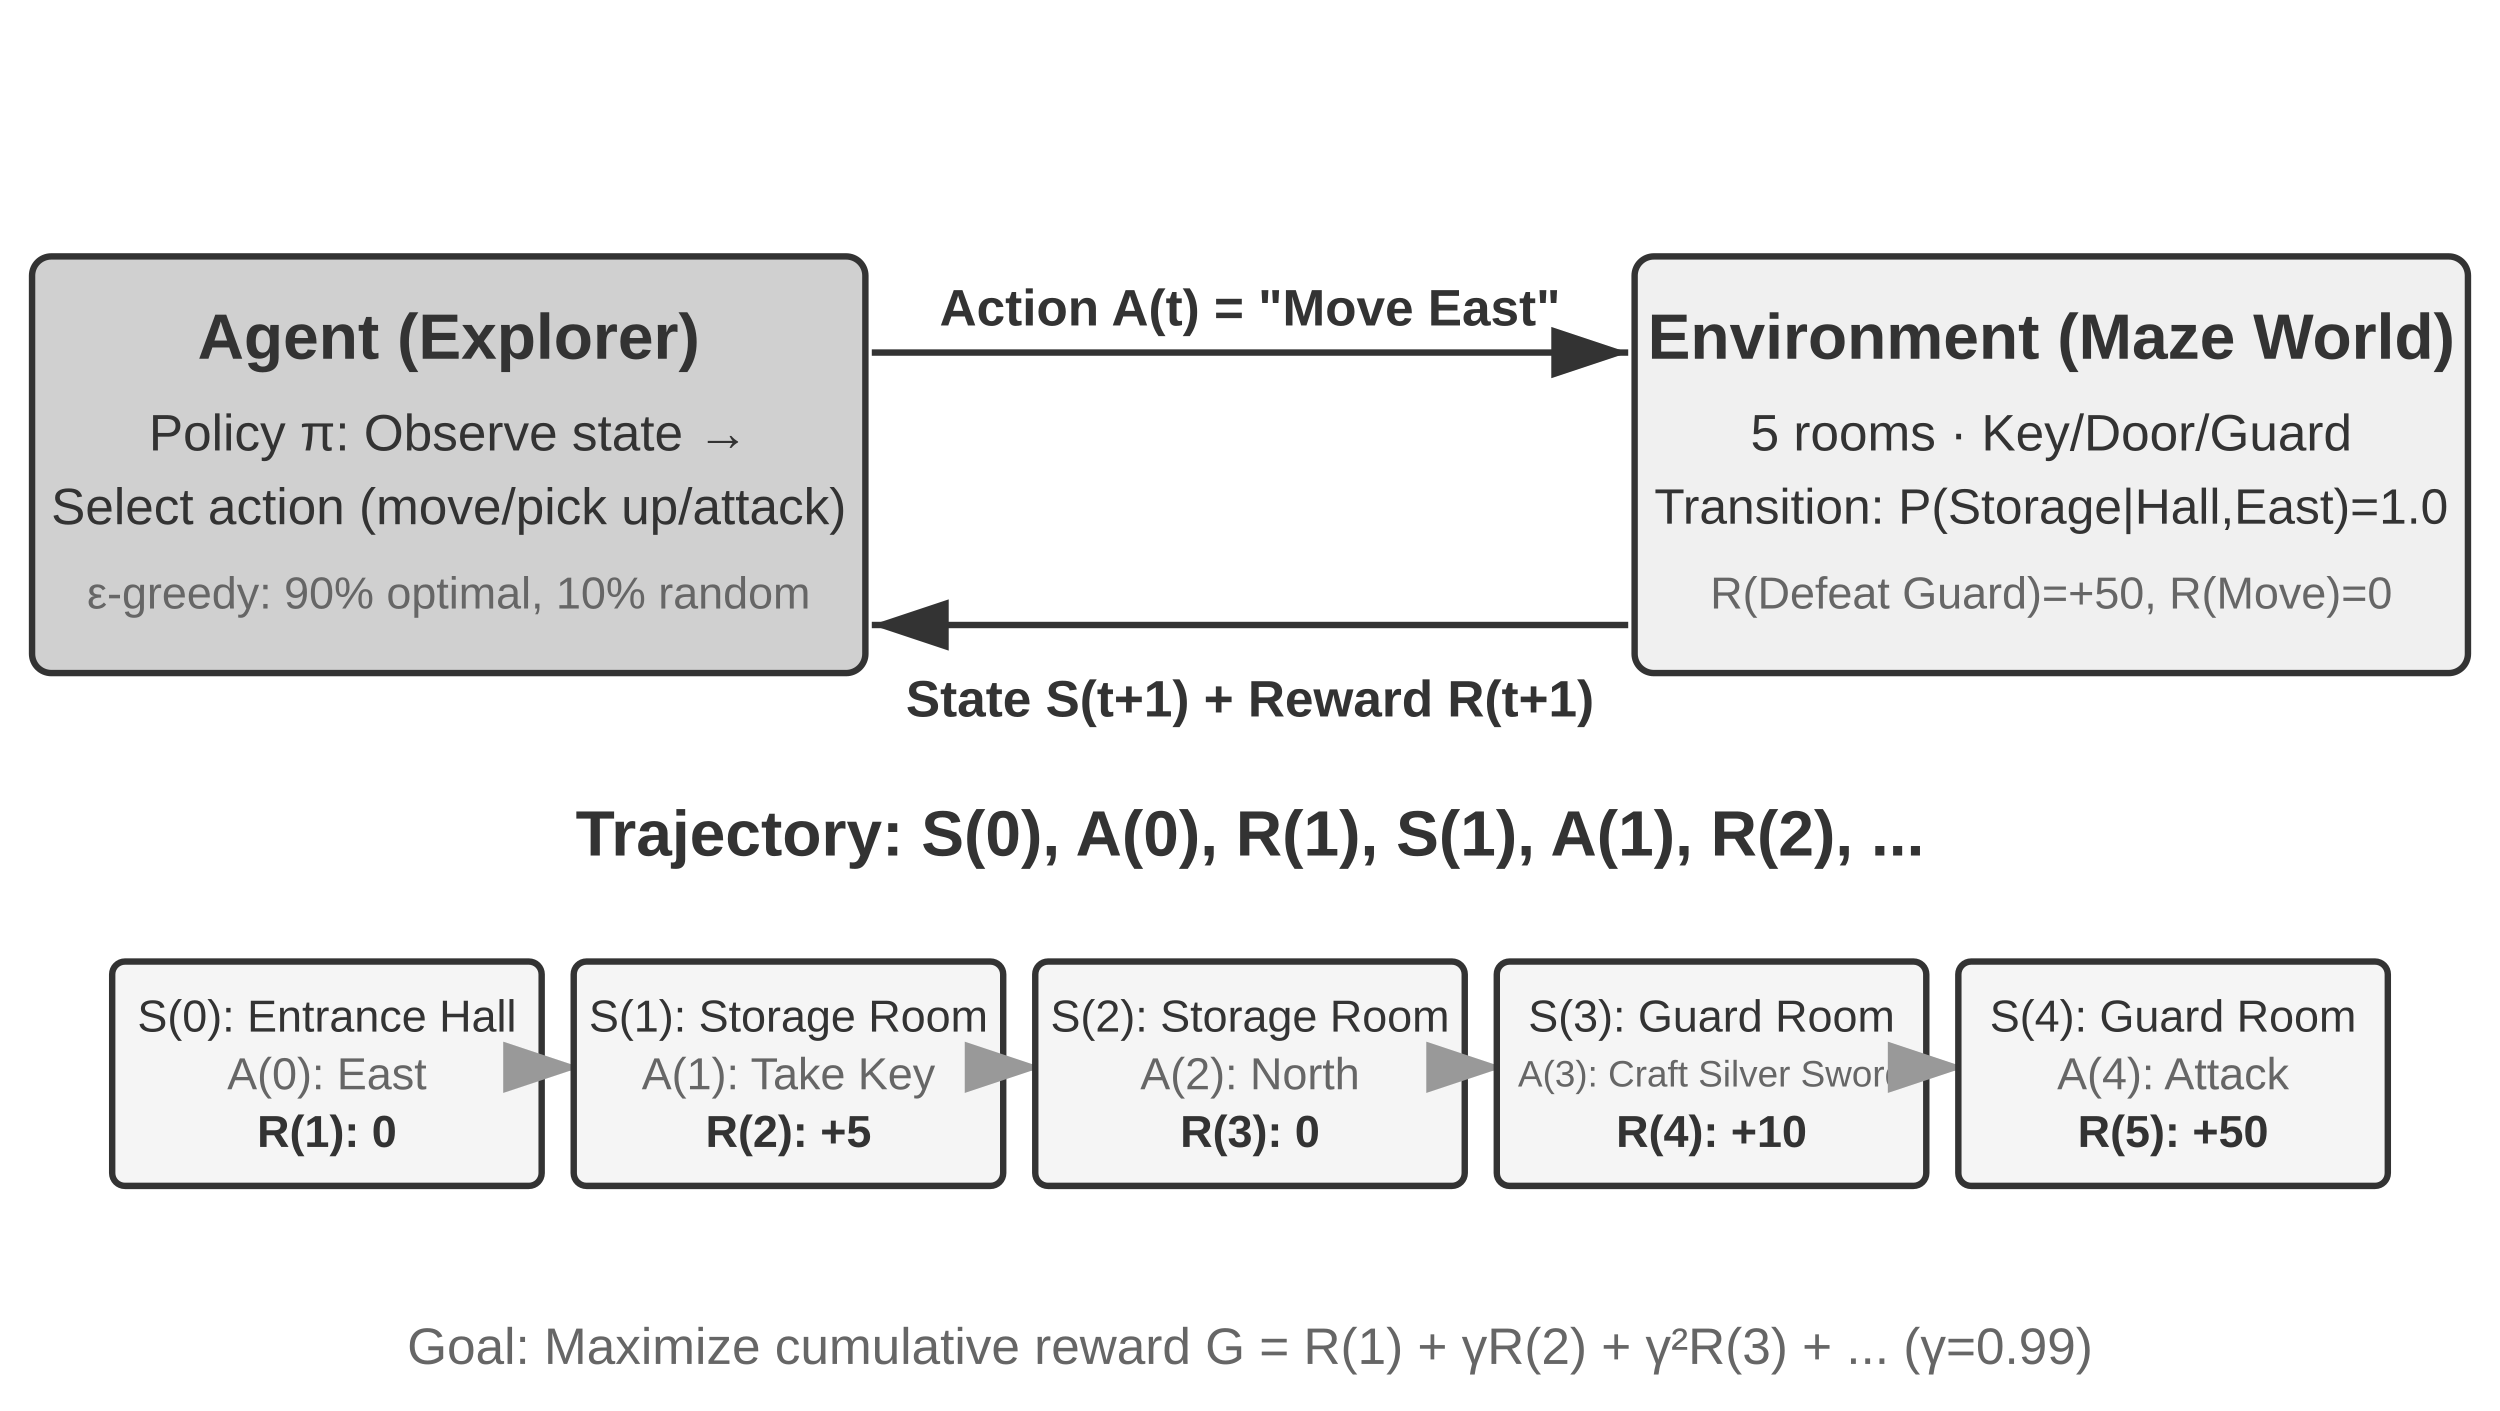
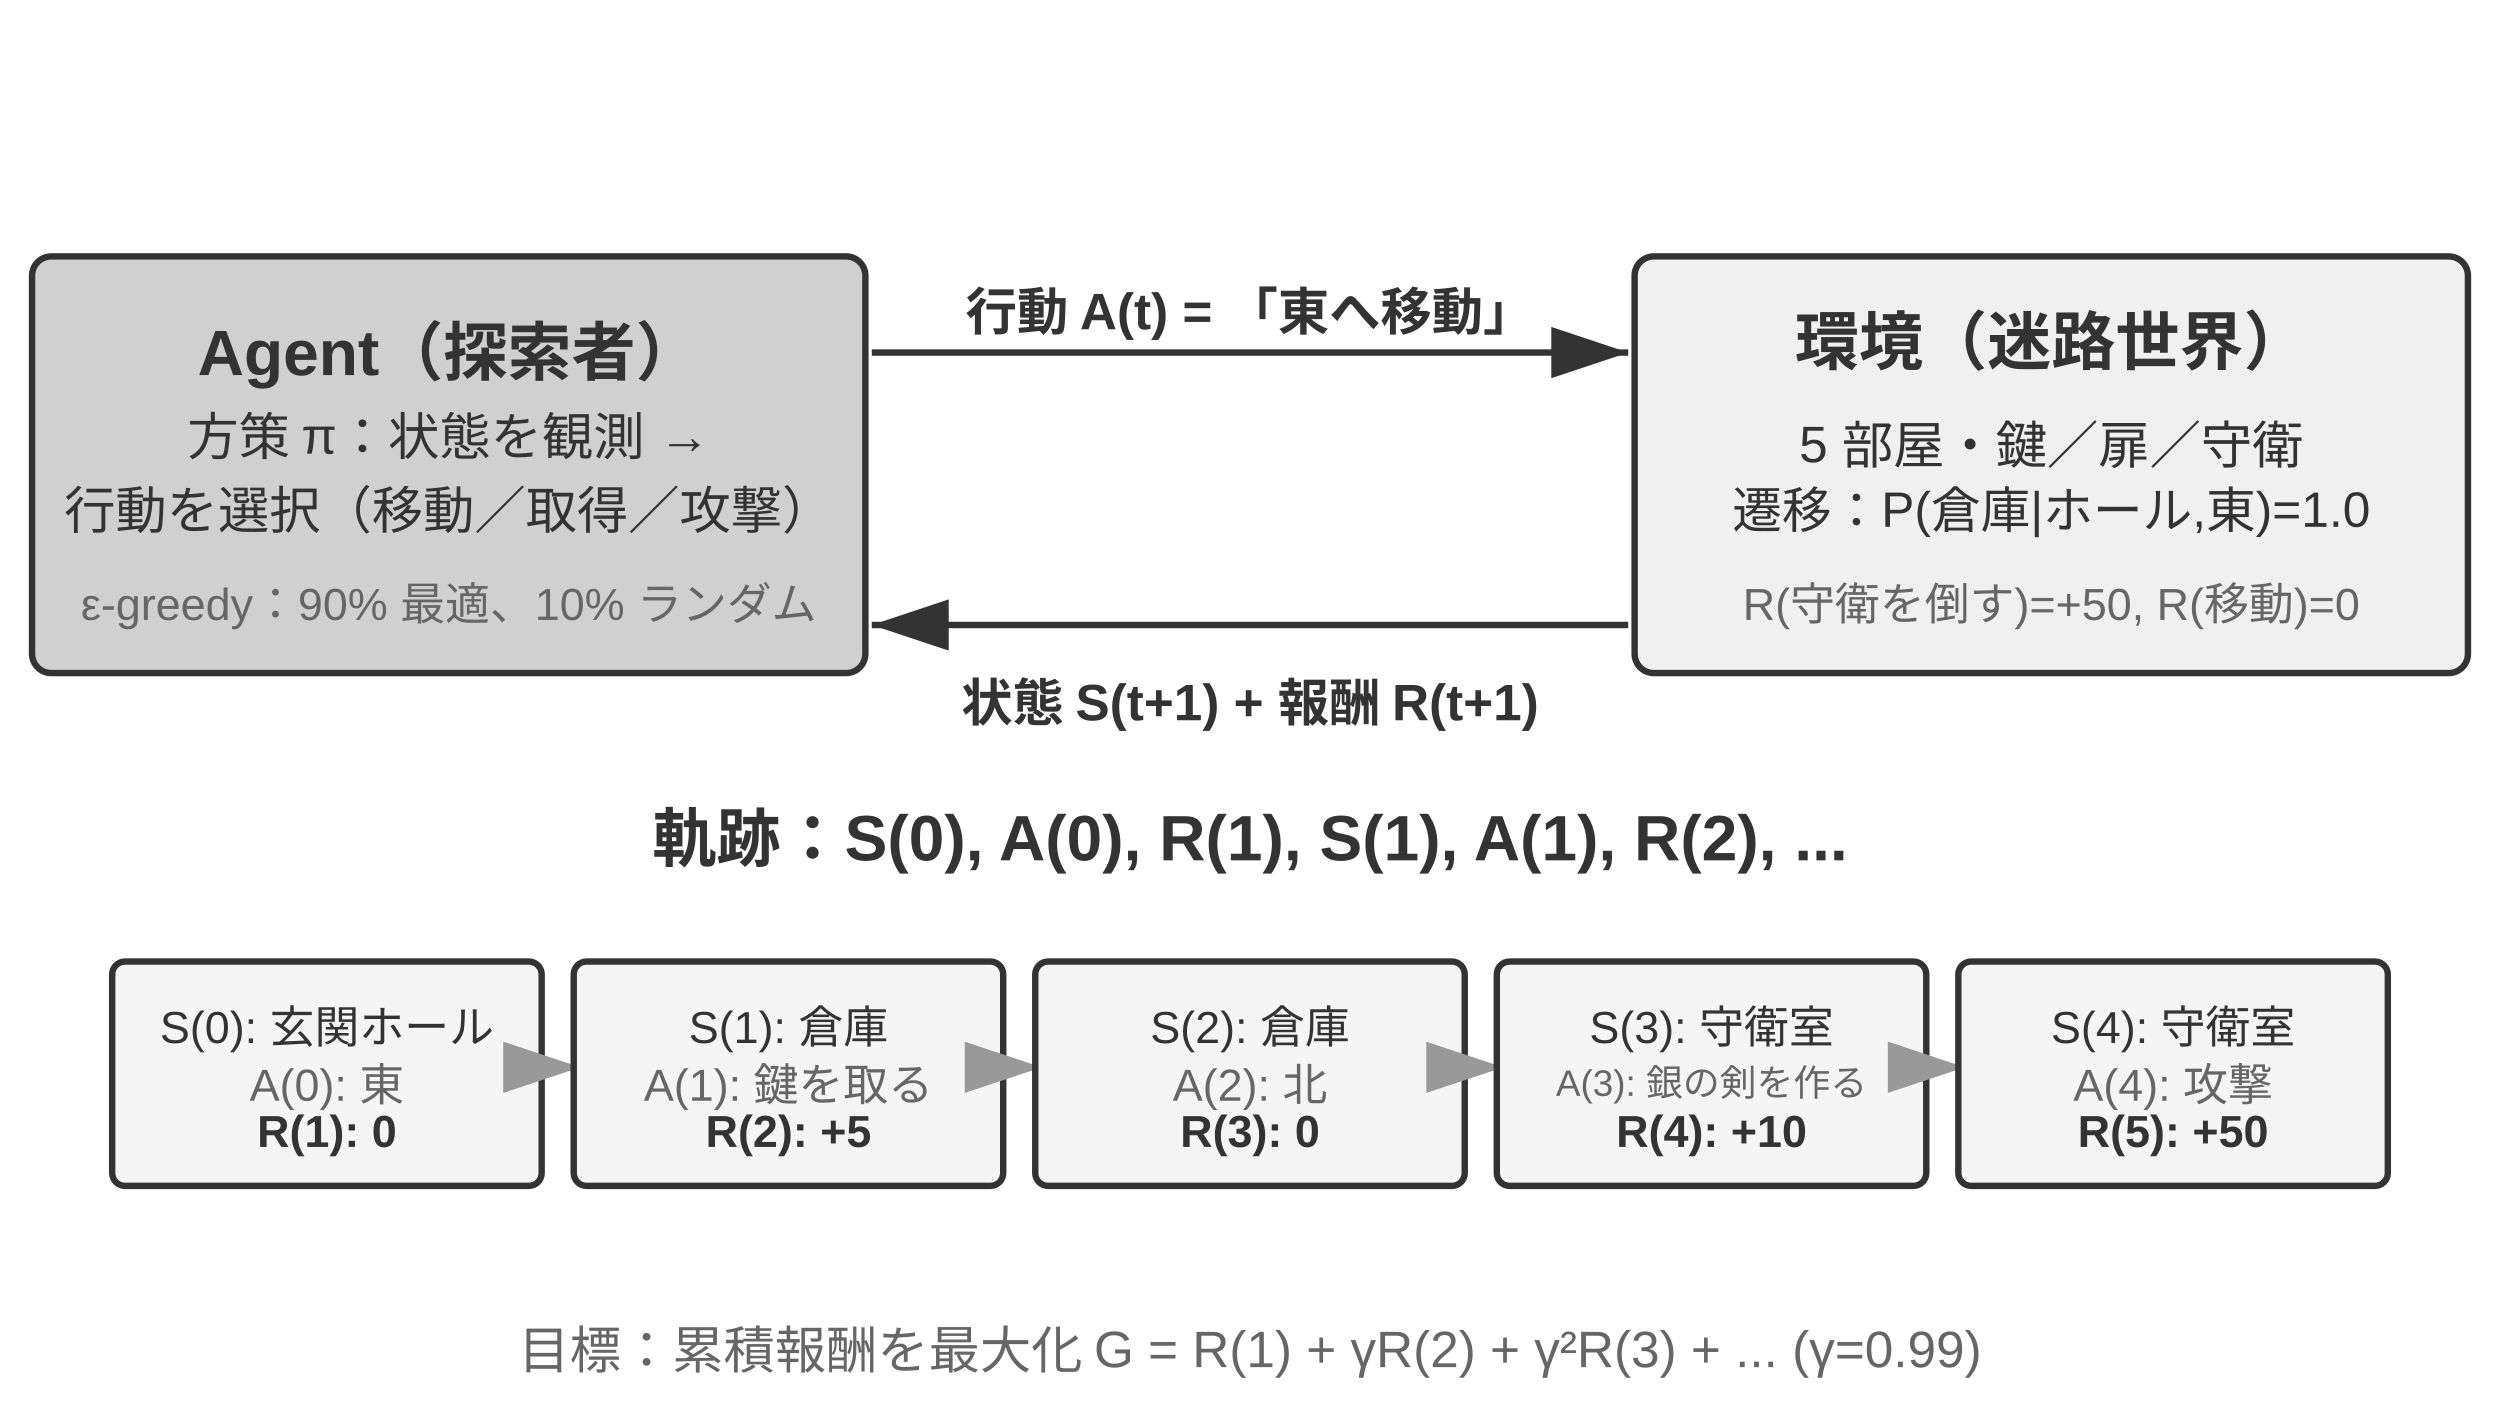
<svg xmlns="http://www.w3.org/2000/svg" viewBox="0 40 780 440" width="780" height="440" style="background:#ffffff">
  <defs>
    <marker id="ah" markerWidth="12" markerHeight="8" refX="12" refY="4" orient="auto">
      <polygon points="0 0, 12 4, 0 8" fill="#333333" />
    </marker>
    <marker id="ah-light" markerWidth="12" markerHeight="8" refX="12" refY="4" orient="auto">
      <polygon points="0 0, 12 4, 0 8" fill="#999999" />
    </marker>
  </defs>
  <rect x="10" y="120" width="260" height="130" rx="6" fill="#d0d0d0" stroke="#333333" stroke-width="2" />
-   <text x="140" y="145" font-family="Arial, 'Helvetica Neue', Helvetica, 'PingFang SC', 'Microsoft YaHei', sans-serif" font-size="20" fill="#333333" text-anchor="middle" dominant-baseline="central" font-weight="bold">Agent (Explorer)</text>
-   <text x="140" y="175" font-family="Arial, 'Helvetica Neue', Helvetica, 'PingFang SC', 'Microsoft YaHei', sans-serif" font-size="16" fill="#333333" text-anchor="middle" dominant-baseline="central" font-weight="normal">Policy π: Observe state →</text>
-   <text x="140" y="198" font-family="Arial, 'Helvetica Neue', Helvetica, 'PingFang SC', 'Microsoft YaHei', sans-serif" font-size="16" fill="#333333" text-anchor="middle" dominant-baseline="central" font-weight="normal">Select action (move/pick up/attack)</text>
-   <text x="140" y="225" font-family="Arial, 'Helvetica Neue', Helvetica, 'PingFang SC', 'Microsoft YaHei', sans-serif" font-size="14" fill="#666666" text-anchor="middle" dominant-baseline="central" font-weight="normal">ε-greedy: 90% optimal, 10% random</text>
+   <text x="140" y="145" font-family="Arial, 'Helvetica Neue', Helvetica, 'PingFang SC', 'Microsoft YaHei', sans-serif" font-size="20" fill="#333333" text-anchor="middle" dominant-baseline="central" font-weight="bold">Agent（探索者）</text>
+   <text x="140" y="175" font-family="Arial, 'Helvetica Neue', Helvetica, 'PingFang SC', 'Microsoft YaHei', sans-serif" font-size="16" fill="#333333" text-anchor="middle" dominant-baseline="central" font-weight="normal">方策 π：状態を観測 →</text>
+   <text x="140" y="198" font-family="Arial, 'Helvetica Neue', Helvetica, 'PingFang SC', 'Microsoft YaHei', sans-serif" font-size="16" fill="#333333" text-anchor="middle" dominant-baseline="central" font-weight="normal">行動を選択（移動／取得／攻撃）</text>
+   <text x="140" y="225" font-family="Arial, 'Helvetica Neue', Helvetica, 'PingFang SC', 'Microsoft YaHei', sans-serif" font-size="14" fill="#666666" text-anchor="middle" dominant-baseline="central" font-weight="normal">ε-greedy：90% 最適、10% ランダム</text>
  <rect x="510" y="120" width="260" height="130" rx="6" fill="#f0f0f0" stroke="#333333" stroke-width="2" />
-   <text x="640" y="145" font-family="Arial, 'Helvetica Neue', Helvetica, 'PingFang SC', 'Microsoft YaHei', sans-serif" font-size="20" fill="#333333" text-anchor="middle" dominant-baseline="central" font-weight="bold">Environment (Maze World)</text>
-   <text x="640" y="175" font-family="Arial, 'Helvetica Neue', Helvetica, 'PingFang SC', 'Microsoft YaHei', sans-serif" font-size="16" fill="#333333" text-anchor="middle" dominant-baseline="central" font-weight="normal">5 rooms · Key/Door/Guard</text>
-   <text x="640" y="198" font-family="Arial, 'Helvetica Neue', Helvetica, 'PingFang SC', 'Microsoft YaHei', sans-serif" font-size="15.5" fill="#333333" text-anchor="middle" dominant-baseline="central" font-weight="normal">Transition: P(Storage|Hall,East)=1.0</text>
-   <text x="640" y="225" font-family="Arial, 'Helvetica Neue', Helvetica, 'PingFang SC', 'Microsoft YaHei', sans-serif" font-size="14" fill="#666666" text-anchor="middle" dominant-baseline="central" font-weight="normal">R(Defeat Guard)=+50, R(Move)=0</text>
+   <text x="640" y="145" font-family="Arial, 'Helvetica Neue', Helvetica, 'PingFang SC', 'Microsoft YaHei', sans-serif" font-size="20" fill="#333333" text-anchor="middle" dominant-baseline="central" font-weight="bold">環境（迷路世界）</text>
+   <text x="640" y="175" font-family="Arial, 'Helvetica Neue', Helvetica, 'PingFang SC', 'Microsoft YaHei', sans-serif" font-size="16" fill="#333333" text-anchor="middle" dominant-baseline="central" font-weight="normal">5 部屋・鍵／扉／守衛</text>
+   <text x="640" y="198" font-family="Arial, 'Helvetica Neue', Helvetica, 'PingFang SC', 'Microsoft YaHei', sans-serif" font-size="15.5" fill="#333333" text-anchor="middle" dominant-baseline="central" font-weight="normal">遷移：P(倉庫|ホール,東)=1.0</text>
+   <text x="640" y="225" font-family="Arial, 'Helvetica Neue', Helvetica, 'PingFang SC', 'Microsoft YaHei', sans-serif" font-size="14" fill="#666666" text-anchor="middle" dominant-baseline="central" font-weight="normal">R(守衛を倒す)=+50, R(移動)=0</text>
  <line x1="272" y1="150" x2="508" y2="150" stroke="#333333" stroke-width="2" marker-end="url(#ah)" />
-   <text x="390.0" y="136" font-family="Arial, 'Helvetica Neue', Helvetica, 'PingFang SC', 'Microsoft YaHei', sans-serif" font-size="16" fill="#333333" text-anchor="middle" dominant-baseline="central" font-weight="bold">Action A(t) = "Move East"</text>
+   <text x="390.0" y="136" font-family="Arial, 'Helvetica Neue', Helvetica, 'PingFang SC', 'Microsoft YaHei', sans-serif" font-size="16" fill="#333333" text-anchor="middle" dominant-baseline="central" font-weight="bold">行動 A(t) = 「東へ移動」</text>
  <line x1="508" y1="235" x2="272" y2="235" stroke="#333333" stroke-width="2" marker-end="url(#ah)" />
-   <text x="390.0" y="258" font-family="Arial, 'Helvetica Neue', Helvetica, 'PingFang SC', 'Microsoft YaHei', sans-serif" font-size="16" fill="#333333" text-anchor="middle" dominant-baseline="central" font-weight="bold">State S(t+1) + Reward R(t+1)</text>
-   <text x="390" y="300" font-family="Arial, 'Helvetica Neue', Helvetica, 'PingFang SC', 'Microsoft YaHei', sans-serif" font-size="20" fill="#333333" text-anchor="middle" dominant-baseline="central" font-weight="bold">Trajectory: S(0), A(0), R(1), S(1), A(1), R(2), ...</text>
+   <text x="390.0" y="258" font-family="Arial, 'Helvetica Neue', Helvetica, 'PingFang SC', 'Microsoft YaHei', sans-serif" font-size="16" fill="#333333" text-anchor="middle" dominant-baseline="central" font-weight="bold">状態 S(t+1) + 報酬 R(t+1)</text>
+   <text x="390" y="300" font-family="Arial, 'Helvetica Neue', Helvetica, 'PingFang SC', 'Microsoft YaHei', sans-serif" font-size="20" fill="#333333" text-anchor="middle" dominant-baseline="central" font-weight="bold">軌跡：S(0), A(0), R(1), S(1), A(1), R(2), ...</text>
  <rect x="35.0" y="340" width="134.0" height="70" rx="4" fill="#f5f5f5" stroke="#333333" stroke-width="2" />
-   <text x="102.0" y="357" font-family="Arial, 'Helvetica Neue', Helvetica, 'PingFang SC', 'Microsoft YaHei', sans-serif" font-size="14" fill="#333333" text-anchor="middle" dominant-baseline="central" font-weight="normal">S(0): Entrance Hall</text>
-   <text x="102.0" y="375" font-family="Arial, 'Helvetica Neue', Helvetica, 'PingFang SC', 'Microsoft YaHei', sans-serif" font-size="14" fill="#666666" text-anchor="middle" dominant-baseline="central" font-weight="normal">A(0): East</text>
+   <text x="102.0" y="357" font-family="Arial, 'Helvetica Neue', Helvetica, 'PingFang SC', 'Microsoft YaHei', sans-serif" font-size="14" fill="#333333" text-anchor="middle" dominant-baseline="central" font-weight="normal">S(0): 玄関ホール</text>
+   <text x="102.0" y="375" font-family="Arial, 'Helvetica Neue', Helvetica, 'PingFang SC', 'Microsoft YaHei', sans-serif" font-size="14" fill="#666666" text-anchor="middle" dominant-baseline="central" font-weight="normal">A(0): 東</text>
  <text x="102.0" y="393" font-family="Arial, 'Helvetica Neue', Helvetica, 'PingFang SC', 'Microsoft YaHei', sans-serif" font-size="14" fill="#333333" text-anchor="middle" dominant-baseline="central" font-weight="bold">R(1): 0</text>
  <line x1="171.0" y1="373" x2="181.0" y2="373" stroke="#999999" stroke-width="2" marker-end="url(#ah-light)" />
  <rect x="179.0" y="340" width="134.0" height="70" rx="4" fill="#f5f5f5" stroke="#333333" stroke-width="2" />
-   <text x="246.0" y="357" font-family="Arial, 'Helvetica Neue', Helvetica, 'PingFang SC', 'Microsoft YaHei', sans-serif" font-size="14" fill="#333333" text-anchor="middle" dominant-baseline="central" font-weight="normal">S(1): Storage Room</text>
-   <text x="246.0" y="375" font-family="Arial, 'Helvetica Neue', Helvetica, 'PingFang SC', 'Microsoft YaHei', sans-serif" font-size="14" fill="#666666" text-anchor="middle" dominant-baseline="central" font-weight="normal">A(1): Take Key</text>
+   <text x="246.0" y="357" font-family="Arial, 'Helvetica Neue', Helvetica, 'PingFang SC', 'Microsoft YaHei', sans-serif" font-size="14" fill="#333333" text-anchor="middle" dominant-baseline="central" font-weight="normal">S(1): 倉庫</text>
+   <text x="246.0" y="375" font-family="Arial, 'Helvetica Neue', Helvetica, 'PingFang SC', 'Microsoft YaHei', sans-serif" font-size="14" fill="#666666" text-anchor="middle" dominant-baseline="central" font-weight="normal">A(1): 鍵を取る</text>
  <text x="246.0" y="393" font-family="Arial, 'Helvetica Neue', Helvetica, 'PingFang SC', 'Microsoft YaHei', sans-serif" font-size="14" fill="#333333" text-anchor="middle" dominant-baseline="central" font-weight="bold">R(2): +5</text>
  <line x1="315.0" y1="373" x2="325.0" y2="373" stroke="#999999" stroke-width="2" marker-end="url(#ah-light)" />
  <rect x="323.0" y="340" width="134.0" height="70" rx="4" fill="#f5f5f5" stroke="#333333" stroke-width="2" />
-   <text x="390.0" y="357" font-family="Arial, 'Helvetica Neue', Helvetica, 'PingFang SC', 'Microsoft YaHei', sans-serif" font-size="14" fill="#333333" text-anchor="middle" dominant-baseline="central" font-weight="normal">S(2): Storage Room</text>
-   <text x="390.0" y="375" font-family="Arial, 'Helvetica Neue', Helvetica, 'PingFang SC', 'Microsoft YaHei', sans-serif" font-size="14" fill="#666666" text-anchor="middle" dominant-baseline="central" font-weight="normal">A(2): North</text>
+   <text x="390.0" y="357" font-family="Arial, 'Helvetica Neue', Helvetica, 'PingFang SC', 'Microsoft YaHei', sans-serif" font-size="14" fill="#333333" text-anchor="middle" dominant-baseline="central" font-weight="normal">S(2): 倉庫</text>
+   <text x="390.0" y="375" font-family="Arial, 'Helvetica Neue', Helvetica, 'PingFang SC', 'Microsoft YaHei', sans-serif" font-size="14" fill="#666666" text-anchor="middle" dominant-baseline="central" font-weight="normal">A(2): 北</text>
  <text x="390.0" y="393" font-family="Arial, 'Helvetica Neue', Helvetica, 'PingFang SC', 'Microsoft YaHei', sans-serif" font-size="14" fill="#333333" text-anchor="middle" dominant-baseline="central" font-weight="bold">R(3): 0</text>
  <line x1="459.0" y1="373" x2="469.0" y2="373" stroke="#999999" stroke-width="2" marker-end="url(#ah-light)" />
  <rect x="467.0" y="340" width="134.0" height="70" rx="4" fill="#f5f5f5" stroke="#333333" stroke-width="2" />
-   <text x="534.0" y="357" font-family="Arial, 'Helvetica Neue', Helvetica, 'PingFang SC', 'Microsoft YaHei', sans-serif" font-size="14" fill="#333333" text-anchor="middle" dominant-baseline="central" font-weight="normal">S(3): Guard Room</text>
-   <text x="534.0" y="375" font-family="Arial, 'Helvetica Neue', Helvetica, 'PingFang SC', 'Microsoft YaHei', sans-serif" font-size="11.5" fill="#666666" text-anchor="middle" dominant-baseline="central" font-weight="normal">A(3): Craft Silver Sword</text>
+   <text x="534.0" y="357" font-family="Arial, 'Helvetica Neue', Helvetica, 'PingFang SC', 'Microsoft YaHei', sans-serif" font-size="14" fill="#333333" text-anchor="middle" dominant-baseline="central" font-weight="normal">S(3): 守衛室</text>
+   <text x="534.0" y="375" font-family="Arial, 'Helvetica Neue', Helvetica, 'PingFang SC', 'Microsoft YaHei', sans-serif" font-size="11.5" fill="#666666" text-anchor="middle" dominant-baseline="central" font-weight="normal">A(3): 銀の剣を作る</text>
  <text x="534.0" y="393" font-family="Arial, 'Helvetica Neue', Helvetica, 'PingFang SC', 'Microsoft YaHei', sans-serif" font-size="14" fill="#333333" text-anchor="middle" dominant-baseline="central" font-weight="bold">R(4): +10</text>
  <line x1="603.0" y1="373" x2="613.0" y2="373" stroke="#999999" stroke-width="2" marker-end="url(#ah-light)" />
  <rect x="611.0" y="340" width="134.0" height="70" rx="4" fill="#f5f5f5" stroke="#333333" stroke-width="2" />
-   <text x="678.0" y="357" font-family="Arial, 'Helvetica Neue', Helvetica, 'PingFang SC', 'Microsoft YaHei', sans-serif" font-size="14" fill="#333333" text-anchor="middle" dominant-baseline="central" font-weight="normal">S(4): Guard Room</text>
-   <text x="678.0" y="375" font-family="Arial, 'Helvetica Neue', Helvetica, 'PingFang SC', 'Microsoft YaHei', sans-serif" font-size="14" fill="#666666" text-anchor="middle" dominant-baseline="central" font-weight="normal">A(4): Attack</text>
+   <text x="678.0" y="357" font-family="Arial, 'Helvetica Neue', Helvetica, 'PingFang SC', 'Microsoft YaHei', sans-serif" font-size="14" fill="#333333" text-anchor="middle" dominant-baseline="central" font-weight="normal">S(4): 守衛室</text>
+   <text x="678.0" y="375" font-family="Arial, 'Helvetica Neue', Helvetica, 'PingFang SC', 'Microsoft YaHei', sans-serif" font-size="14" fill="#666666" text-anchor="middle" dominant-baseline="central" font-weight="normal">A(4): 攻撃</text>
  <text x="678.0" y="393" font-family="Arial, 'Helvetica Neue', Helvetica, 'PingFang SC', 'Microsoft YaHei', sans-serif" font-size="14" fill="#333333" text-anchor="middle" dominant-baseline="central" font-weight="bold">R(5): +50</text>
-   <text x="390" y="460" font-family="Arial, 'Helvetica Neue', Helvetica, 'PingFang SC', 'Microsoft YaHei', sans-serif" font-size="16" fill="#666666" text-anchor="middle" dominant-baseline="central" font-weight="normal">Goal: Maximize cumulative reward G = R(1) + γR(2) + γ²R(3) + ... (γ=0.99)</text>
+   <text x="390" y="460" font-family="Arial, 'Helvetica Neue', Helvetica, 'PingFang SC', 'Microsoft YaHei', sans-serif" font-size="16" fill="#666666" text-anchor="middle" dominant-baseline="central" font-weight="normal">目標：累積報酬を最大化 G = R(1) + γR(2) + γ²R(3) + ... (γ=0.99)</text>
</svg>
